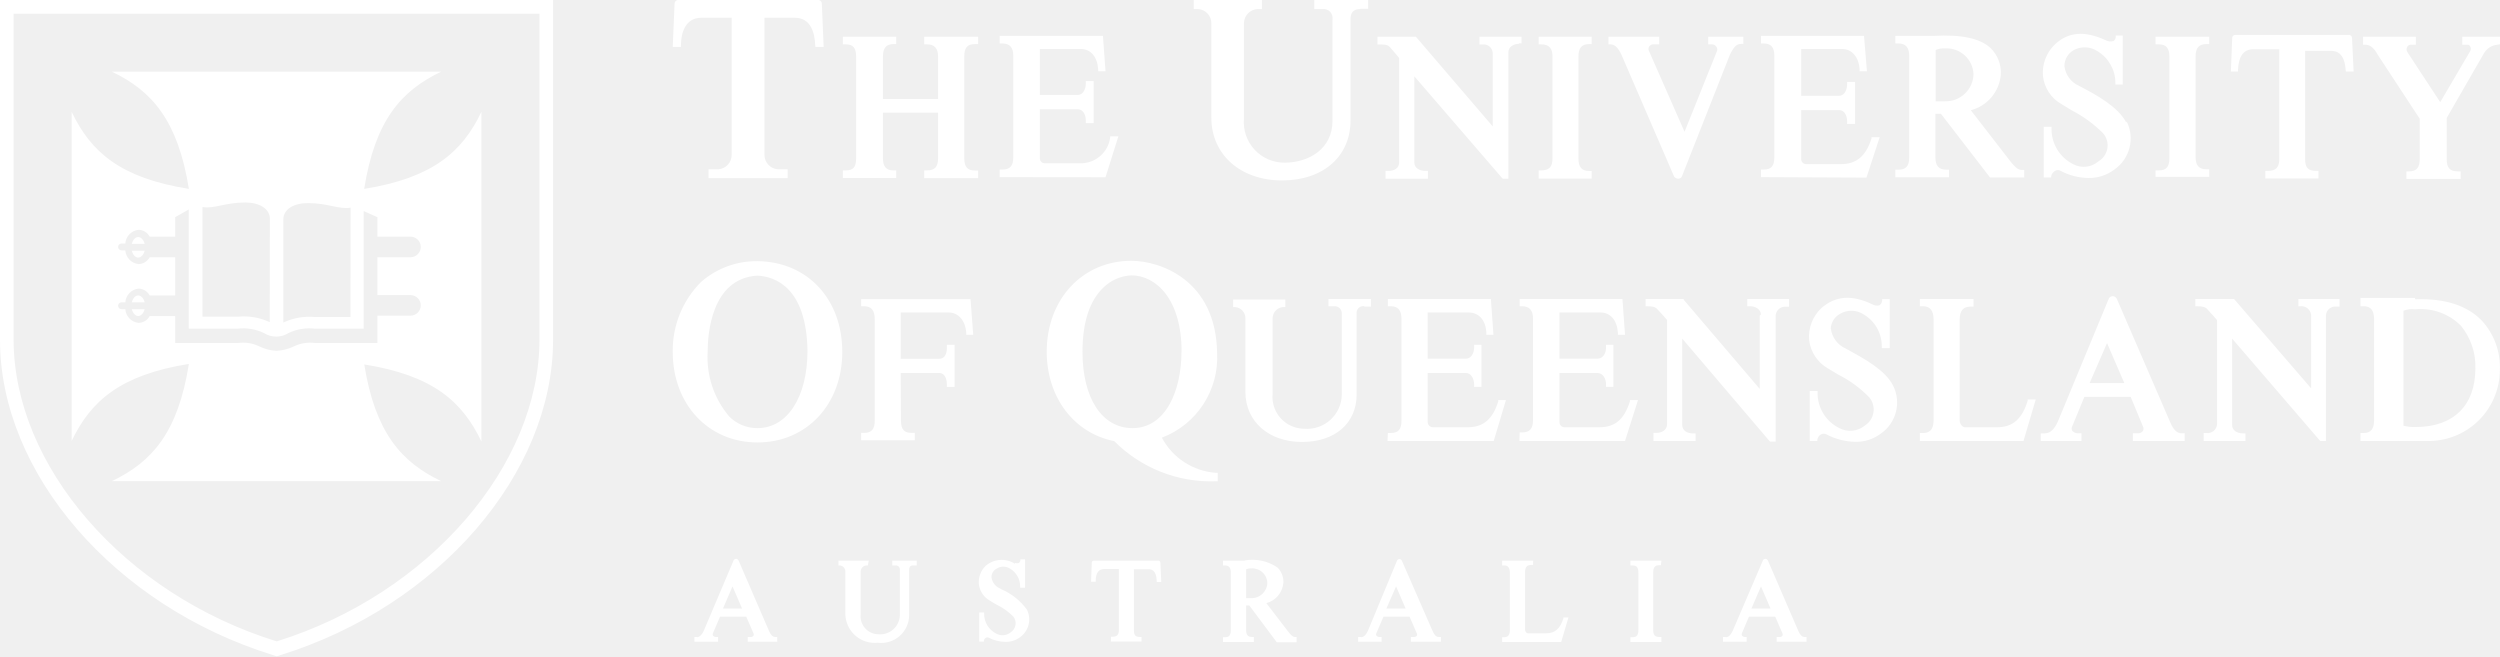
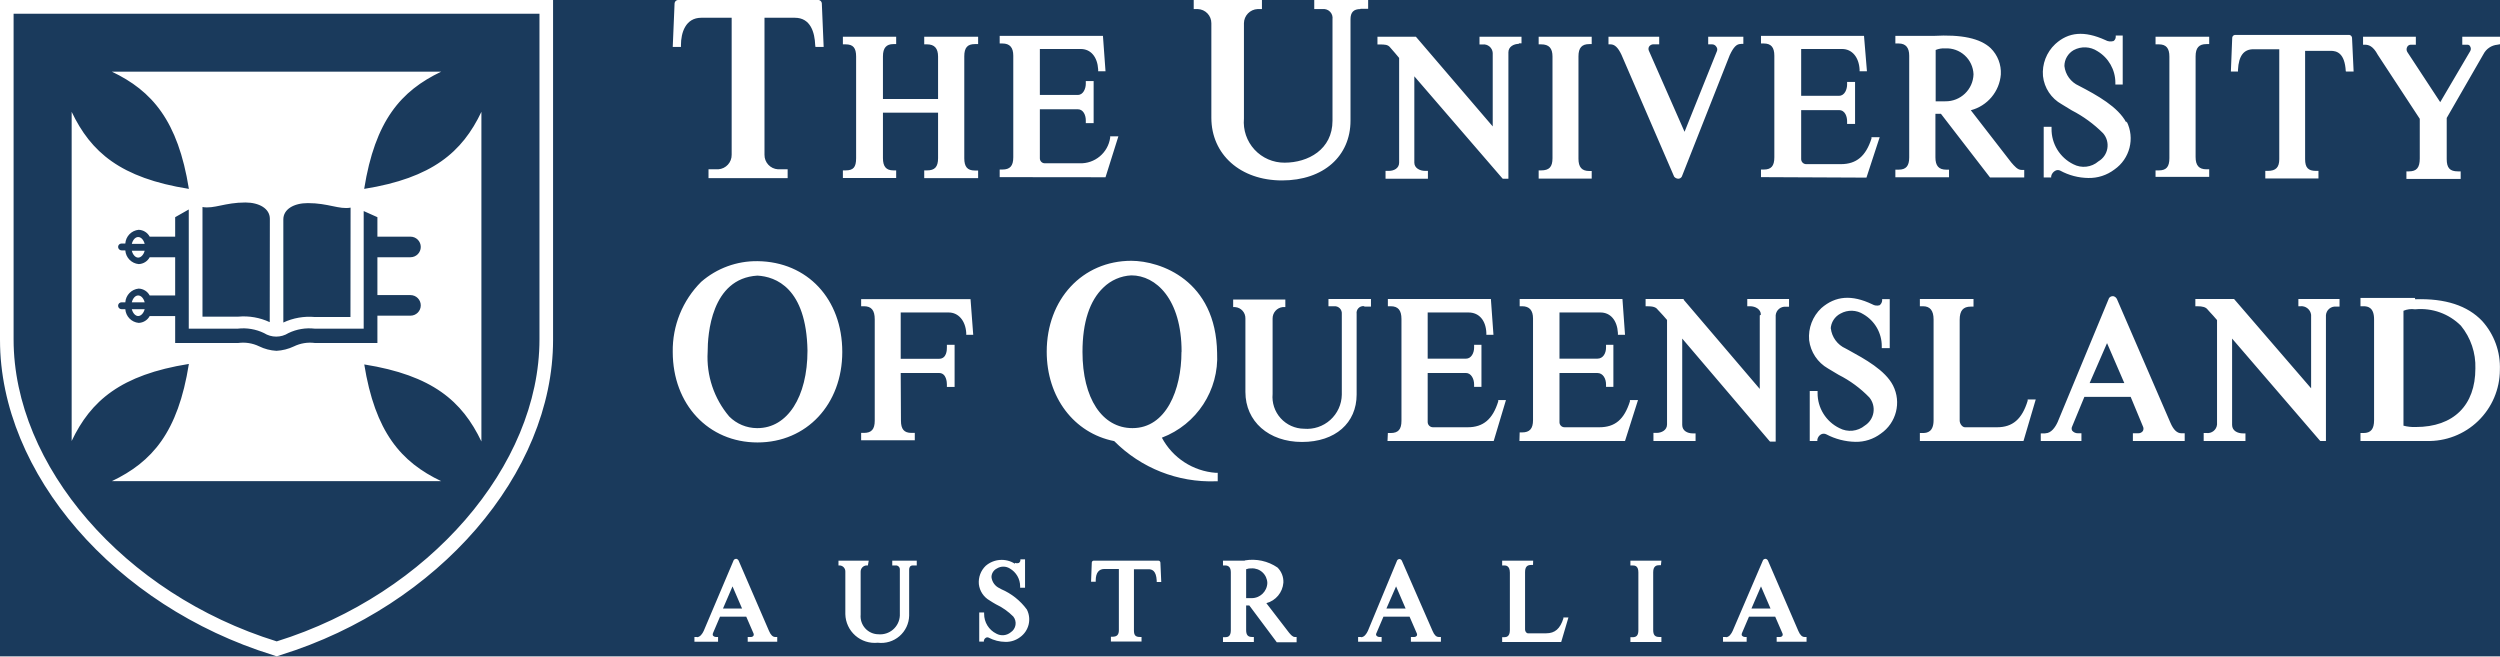
<svg xmlns="http://www.w3.org/2000/svg" viewBox="0 0 204.09 53.58">
+   <rect width="204.09" height="53.58" fill="#1a3a5c" />
  <defs>
    <style>.mono-white{fill:#fff;}</style>
  </defs>
  <path class="mono-white" d="M379.88,421.41h-3.11V422h.15c.46,0,.71.08.86.28l.17.19c.19.2.35.38.59.66v8.53a.77.77,0,0,1-.86.69h-.23V433h3.41v-.62h-.2c-.44,0-.89-.21-.89-.69v-7.05l7.15,8.31.05.05h.46V422.73a.76.76,0,0,1,.84-.7h.27v-.62h-3.36V422h.16a.8.8,0,0,1,.88.7v6l-6.29-7.29Zm-39.35,25.27.78-1.81.78,1.81ZM338.44,449h-.23v.39h1.93V449H340a.32.32,0,0,1-.25-.12.23.23,0,0,1,0-.18l.58-1.36h2.14l.59,1.36a.22.22,0,0,1,0,.2.24.24,0,0,1-.19.1h-.28v.39h2.44V449h-.17c-.19,0-.36-.16-.5-.49l-2.48-5.74a.28.28,0,0,0-.18-.15.26.26,0,0,0-.22.1L339,448.5c-.11.24-.29.52-.56.52m-5.26-6.25h-2.53v.39h.18c.22,0,.47.06.47.57v4.72c0,.4-.14.57-.47.57h-.18v.39h2.53V449H333c-.35,0-.49-.17-.49-.57v-4.72c0-.51.28-.57.49-.57h.14ZM321.59,433h8.62l1.06-3.34h-.66l0,.11c-.47,1.48-1.22,2.11-2.5,2.11h-2.84a.41.41,0,0,1-.41-.43v-4h3.09c.47,0,.71.47.71.93v.2h.6v-3.43h-.6v.23c0,.43-.22.9-.71.9h-3.09v-3.77h3.35c.81,0,1.36.64,1.42,1.67v.15h.58l-.21-2.92h-8.39V422h.2c.6,0,.89.34.89,1v8.3c0,.7-.28,1-.89,1h-.2Zm1.12,9.77h-2.53v.39h.16c.12,0,.47,0,.47.59v4.69c0,.52-.27.58-.47.58h-.16v.39H325l.59-2h-.41l0,.07c-.26.84-.69,1.22-1.4,1.22h-1.5c-.11,0-.23-.15-.23-.3v-4.69c0-.41.15-.59.5-.59h.15ZM310.82,433h8.67l1-3.34h-.63l0,.11c-.45,1.46-1.23,2.11-2.49,2.11h-2.82a.43.43,0,0,1-.45-.43v-4h3.13c.41,0,.66.47.66.93v.2h.6v-3.43h-.6v.23c0,.43-.23.9-.66.9h-3.13v-3.77h3.34c.85,0,1.41.64,1.45,1.67v.15h.58l-.21-2.92h-8.41V422h.23c.61,0,.88.33.88,1.05v8.3c0,.71-.27,1-.88,1h-.23Zm-.09,13.68.79-1.81.78,1.81ZM308.65,449h-.23v.39h1.92V449h-.19a.31.31,0,0,1-.24-.12.17.17,0,0,1,0-.18l.58-1.36h2.13l.59,1.36a.22.22,0,0,1,0,.2.26.26,0,0,1-.2.1h-.28v.39h2.45V449H315c-.2,0-.36-.16-.5-.49L312,442.79a.25.25,0,0,0-.17-.15.24.24,0,0,0-.22.1l-2.39,5.76c-.11.24-.3.52-.56.52m-9.38-5.55a1,1,0,0,1,.43-.07,1.23,1.23,0,0,1,1.3,1.19,1.28,1.28,0,0,1-1.3,1.24h-.43Zm-.11-.7h-1.78v.39h.17c.31,0,.47.18.47.57v4.72c0,.51-.25.57-.47.57h-.17v.39h2.52V449h-.15c-.34,0-.48-.17-.48-.57v-2h.26l2.24,3h1.62V449h-.15c-.17,0-.31-.17-.46-.34l-1.86-2.42a1.88,1.88,0,0,0,1.39-1.67h0a1.63,1.63,0,0,0-.48-1.24,3.64,3.64,0,0,0-2.67-.58m-12.49.15-.06,1.59H287v-.1c0-.64.27-.94.7-.94h1.19v5c0,.37-.16.53-.52.53h-.13v.39h2.5V449h-.13c-.36,0-.49-.14-.49-.53v-5h1.18c.29,0,.64.1.68.94v.1h.37l-.07-1.59a.17.17,0,0,0-.15-.15h-5.3a.16.16,0,0,0-.15.15m-15.6-15.47h3.13c.61,0,.64.78.64.93v.21h.63v-3.44h-.63v.23c0,.15,0,.91-.64.91h-3.13v-3.78H275c.79,0,1.37.67,1.43,1.67v.15H277l-.22-2.91h-8.93V422h.23c.61,0,.88.33.88,1.07v8.27c0,.71-.27,1-.88,1h-.23v.6h4.38v-.6h-.27c-.6,0-.86-.3-.86-1Zm-2.61,15.32H266v.39h.11a.49.49,0,0,1,.45.51v3.47a2.4,2.4,0,0,0,2.65,2.33,2.28,2.28,0,0,0,2.56-2.21V443.5c0-.16.06-.34.31-.34h.31v-.39h-2v.39h.28a.32.32,0,0,1,.34.34v3.76a1.61,1.61,0,0,1-1.75,1.52,1.47,1.47,0,0,1-1.45-1.61v-3.5a.51.51,0,0,1,.45-.51h.14Zm-11.9,3.91.78-1.81.78,1.81ZM254.47,449h-.23v.39h1.93V449H256a.32.32,0,0,1-.25-.12.23.23,0,0,1,0-.18l.58-1.36h2.14l.59,1.36a.22.22,0,0,1,0,.2.24.24,0,0,1-.19.1h-.28v.39H261V449h-.17c-.19,0-.36-.16-.5-.49l-2.48-5.74a.28.28,0,0,0-.18-.15.26.26,0,0,0-.22.1L255,448.5c-.11.24-.3.52-.57.52m-46.12-27.34h1.05c-.08-.32-.29-.56-.53-.56s-.44.24-.52.56m1.05.56h-1.05c.08.32.29.56.52.56s.45-.24.53-.56m-1.05-5.33h1.05c-.08-.32-.29-.56-.53-.56s-.44.24-.52.56m1.05.56h-1.05c.08.32.29.56.52.56s.45-.24.53-.56M223.25,425a3,3,0,0,0-1.71.28,3.79,3.79,0,0,1-1.42.36,3.65,3.65,0,0,1-1.42-.37A3,3,0,0,0,217,425h-5.15V422.8h-2.08a1.06,1.06,0,0,1-.9.56,1.21,1.21,0,0,1-1.09-1.12h-.31a.28.28,0,1,1,0-.56h.31a1.21,1.21,0,0,1,1.09-1.12,1.06,1.06,0,0,1,.9.56h2.08V418h-2.08a1.06,1.06,0,0,1-.9.56,1.21,1.21,0,0,1-1.09-1.12h-.31a.29.29,0,0,1-.28-.28.28.28,0,0,1,.28-.28h.31a1.21,1.21,0,0,1,1.09-1.12,1.06,1.06,0,0,1,.9.56h2.08v-1.59l1.11-.63v9.73h4a3.91,3.91,0,0,1,2.14.36,1.87,1.87,0,0,0,2,0,3.91,3.91,0,0,1,2.14-.36h4v-9.6l1.12.5v1.59h2.7a.84.84,0,1,1,0,1.68h-2.7v3.09h2.7a.84.84,0,1,1,0,1.68h-2.7V425Zm2.91-2.12h-2.91a5,5,0,0,0-2.57.45v-8.42c0-.83.86-1.33,2-1.33,1.67,0,2.57.54,3.49.37Zm-6.59.42a5,5,0,0,0-2.57-.45h-2.92V413.9c.93.17,1.83-.37,3.5-.37,1.13,0,2,.5,2,1.33Zm7.71,3.45c5.58.89,8,3,9.57,6.29h0V406.13h0c-1.56,3.28-4,5.4-9.57,6.29.89-5.58,3-8,6.29-9.57H206.68c3.28,1.56,5.4,4,6.29,9.57-5.59-.89-8-3-9.57-6.29h0V433h0c1.56-3.28,4-5.4,9.57-6.29-.89,5.59-3,8-6.29,9.57h26.89c-3.28-1.56-5.4-4-6.29-9.57m14.31-2c0,10.28-9,20.77-21.45,24.65-12.51-3.88-21.48-14.37-21.48-24.65V398.12h42.93Zm1.11,0V397H197.55v27.75c0,10.9,9.36,21.72,22.26,25.72l.33.11.33-.11c12.88-4,22.23-14.83,22.23-25.72m21.42-23.92h.67l-.15-3.56a.3.3,0,0,0-.25-.27H252.88a.3.3,0,0,0-.26.27l-.15,3.56h.67v-.15c0-1,.37-2.23,1.66-2.23h2.48v11.18a1.17,1.17,0,0,1-1.09,1.19h-.8v.72h6.46v-.72h-.79a1.17,1.17,0,0,1-1.1-1.19V398.45h2.48c1.29,0,1.62,1.21,1.66,2.23Zm-.65,24.79c0,3.79-1.64,6.33-4.08,6.33h-.05a3.21,3.21,0,0,1-2.26-.95,7.47,7.47,0,0,1-1.76-5.27c0-1.41.28-6,4.06-6.23,1.49.08,4,1,4.09,6.12m2.84.11c0-4.31-2.84-7.36-6.91-7.41a6.87,6.87,0,0,0-4.61,1.69,7.9,7.9,0,0,0-2.32,5.72c0,4.28,2.91,7.39,6.92,7.39s6.92-3.11,6.92-7.39M273,411.54h4.4v-.62h-.27c-.61,0-.86-.31-.86-1V401.6c0-.71.26-1,.86-1h.27V400H273v.62h.23c.61,0,.9.33.9,1v3.46h-4.5V401.6c0-.69.28-1,.85-1h.23V400h-4.35v.62h.22c.62,0,.86.29.86,1v8.29c0,.75-.23,1-.86,1h-.22v.62h4.35v-.62h-.23c-.59,0-.85-.32-.85-1v-3.71h4.5v3.71c0,.72-.27,1-.9,1H273Zm7.4,31.48a2,2,0,0,0-2.38.17,1.85,1.85,0,0,0-.56,1.5,1.76,1.76,0,0,0,.88,1.33c.16.11.34.21.51.31a5.06,5.06,0,0,1,1.42,1,.88.88,0,0,1-.21,1.29,1.05,1.05,0,0,1-1.17.11,1.79,1.79,0,0,1-1-1.62V447h-.4v2.38h.38v-.08a.34.34,0,0,1,.17-.24.24.24,0,0,1,.23,0,3,3,0,0,0,1.36.34,1.9,1.9,0,0,0,1.19-.38,1.78,1.78,0,0,0,.56-2.26,5.07,5.07,0,0,0-2.09-1.66l-.12-.07a1.13,1.13,0,0,1-.68-.92.79.79,0,0,1,.44-.7,1,1,0,0,1,1.06,0,1.68,1.68,0,0,1,.84,1.46v.11h.4v-2.32h-.38l0,.09a.29.29,0,0,1-.11.2.46.46,0,0,1-.33,0m7.39-31.48,1.05-3.34h-.67l0,.11a2.43,2.43,0,0,1-2.5,2.09h-2.84a.4.4,0,0,1-.4-.41v-4h3.1c.44,0,.65.47.65.9v.23h.64v-3.43h-.64v.22c0,.38-.2.91-.65.91h-3.1V401h3.34c.81,0,1.36.64,1.42,1.67v.15h.6l-.21-2.89h-8.43v.62h.22c.61,0,.89.33.89,1v8.29c0,.71-.27,1-.89,1h-.22v.62ZM294,425.73c0,3.09-1.25,6.22-4,6.22-2.48,0-4.08-2.44-4.08-6.22,0-2.43.59-4.19,1.7-5.25a3.51,3.51,0,0,1,2.29-1h0c2,0,4.1,1.93,4.1,6.23m2.9.1c-.09-5.94-4.62-7.51-7-7.52h0c-4,0-6.91,3.15-6.91,7.42,0,3.72,2.22,6.65,5.51,7.3a11.13,11.13,0,0,0,8.29,3.28h.16v-.69h-.15a5.44,5.44,0,0,1-4.41-2.87,7,7,0,0,0,4.51-6.92m11.7-28.09h.63V397h-4.4v.74h.7a.73.73,0,0,1,.79.83v8.28c0,2.36-2,3.43-3.91,3.43a3.31,3.31,0,0,1-3.32-3.6V398.9a1.17,1.17,0,0,1,1.12-1.16h.35V397H295v.74h.33a1.15,1.15,0,0,1,1.11,1.16v7.71c0,3,2.37,5.12,5.77,5.12s5.59-2,5.59-4.88v-8.28c0-.57.26-.83.81-.83m.35,24.29h.51v-.62H306V422h.46a.58.58,0,0,1,.63.63v6.59A2.84,2.84,0,0,1,304,432a2.6,2.6,0,0,1-2.56-2.84V423a.93.93,0,0,1,.82-.93h.22v-.62h-4.26v.47l0,.15h.16a.91.91,0,0,1,.84.93V429c0,2.4,1.9,4.08,4.62,4.08s4.46-1.55,4.46-3.87v-6.59a.55.55,0,0,1,.58-.63m12.65-21.45h.23V400h-3.43v.63h.25a.74.74,0,0,1,.83.69v6L313.14,400H310v.63h.16c.44,0,.7,0,.9.27l.4.46.31.37v8.55c0,.46-.43.67-.83.67h-.28v.64h3.46v-.64h-.23c-.43,0-.88-.23-.88-.67v-7.05l7.17,8.31.05.05h.46V401.27c0-.46.44-.69.86-.69m1.61,11h4.33v-.62h-.2c-.61,0-.88-.32-.88-1V401.6c0-.7.28-1,.88-1h.2V400h-4.33v.62h.2c.65,0,.93.32.93,1v8.29c0,.72-.27,1-.93,1h-.2Zm16.55-11h.16V400H337v.62h.32a.4.4,0,0,1,.34.19.36.36,0,0,1,.06.35l-2.65,6.6-2.9-6.59a.38.38,0,0,1,0-.36.43.43,0,0,1,.31-.19H333V400h-4.14v.62h.16c.35,0,.62.26.9.85l4.3,9.95,0,0a.45.45,0,0,0,.34.17h0a.33.33,0,0,0,.29-.18l3.91-9.91c.31-.66.56-.91.89-.91m1.56,22.16v6L335,421.47l0-.06h-3.11V422H332c.48,0,.73.07.88.28l.17.18c.19.2.35.38.59.66v8.53c0,.47-.45.69-.86.69h-.25V433h3.44v-.62h-.23c-.43,0-.86-.21-.86-.69v-7.05L342,433l.05.05h.46V422.73a.77.77,0,0,1,.84-.69h.25v-.63h-3.41V422h.23c.44,0,.88.25.88.69m8.62-11.19L351,408.2h-.67l0,.11c-.46,1.44-1.23,2.09-2.5,2.09H345a.41.41,0,0,1-.41-.41v-4h3.09c.52,0,.66.57.66.9v.23h.65v-3.43h-.65v.22c0,.35-.18.91-.66.91h-3.09V401h3.34c.81,0,1.37.66,1.43,1.67v.15h.6l-.24-2.89h-8.41v.62h.23c.6,0,.86.32.86,1v8.29c0,.72-.26,1-.86,1h-.23v.62ZM347,423.85a1.48,1.48,0,0,1,.8-1.25,1.82,1.82,0,0,1,1.88.06,3,3,0,0,1,1.49,2.6v.16h.65v-4h-.62l0,.13a.53.53,0,0,1-.21.37.76.76,0,0,1-.6-.08c-1.67-.8-3-.69-4.15.31a3.21,3.21,0,0,0-1,2.62,3.1,3.1,0,0,0,1.54,2.31l.87.52a9.37,9.37,0,0,1,2.51,1.85,1.55,1.55,0,0,1-.37,2.29,1.88,1.88,0,0,1-2.08.21,3.17,3.17,0,0,1-1.78-2.88v-.15h-.64V433h.62l0-.11a.62.62,0,0,1,.3-.43.47.47,0,0,1,.44,0,5.3,5.3,0,0,0,2.37.61,3.33,3.33,0,0,0,2.07-.67,3.08,3.08,0,0,0,1-3.93c-.64-1.25-2.3-2.16-3.63-2.89l-.24-.13a2.06,2.06,0,0,1-1.21-1.65m9.34-18.53h-.78v-4.19a1.73,1.73,0,0,1,.78-.13,2.2,2.2,0,0,1,2.31,2.11,2.27,2.27,0,0,1-2.31,2.21m3.66,6.22h2.79v-.62h-.23c-.31,0-.56-.3-.83-.61L358.44,406a3.29,3.29,0,0,0,2.45-2.92,2.8,2.8,0,0,0-.83-2.15c-.85-.8-2.38-1.13-4.67-1h-3.11v.62h.27c.58,0,.86.34.86,1v8.3c0,.7-.26,1-.86,1h-.27v.62h4.38v-.62h-.23c-.61,0-.88-.32-.88-1v-3.56H356ZM362.74,433l1-3.39h-.66l0,.11c-.46,1.5-1.23,2.16-2.5,2.16h-2.62c-.21,0-.43-.28-.43-.55v-8.22c0-.75.28-1.08.91-1.08h.22v-.62h-4.38V422h.25c.58,0,.87.35.87,1.08v8.22c0,.94-.5,1.05-.87,1.05h-.25V433Zm5.4-4.73,1.42-3.26,1.41,3.26Zm-3.62,4.11h-.37V433h3.32v-.63h-.3a.58.58,0,0,1-.46-.22.36.36,0,0,1,0-.33l1-2.42h3.78l1,2.41a.4.4,0,0,1,0,.37.44.44,0,0,1-.36.19h-.46V433h4.23v-.63h-.27c-.35,0-.65-.28-.9-.87l-4.36-10.08a.43.43,0,0,0-.29-.24.37.37,0,0,0-.36.16l-4.19,10.11c-.19.42-.53.92-1,.92m6.6-25.37c-.67-1.27-2.35-2.21-3.87-3a2,2,0,0,1-1.18-1.61,1.5,1.5,0,0,1,.76-1.3,1.89,1.89,0,0,1,1.94.09,3,3,0,0,1,1.46,2.56v.16h.6v-4h-.57l0,.13a.42.42,0,0,1-.18.32.85.85,0,0,1-.67-.08c-1.7-.77-3-.67-4.09.33a3.2,3.2,0,0,0-1,2.61,3,3,0,0,0,1.53,2.3l.82.5a10.21,10.21,0,0,1,2.56,1.87,1.51,1.51,0,0,1-.38,2.29,1.83,1.83,0,0,1-2.05.24,3.19,3.19,0,0,1-1.78-2.91v-.15h-.64v4.14H365l0-.11a.66.66,0,0,1,.35-.45.43.43,0,0,1,.39,0,4.93,4.93,0,0,0,2.29.6,3.4,3.4,0,0,0,2.13-.69,3.09,3.09,0,0,0,1-3.93m2.36,4.53h4.38v-.62h-.23c-.61,0-.88-.32-.88-1V401.6c0-.7.28-1,.88-1h.23V400h-4.38v.62h.27c.6,0,.86.32.86,1v8.29c0,.72-.26,1-.86,1h-.27Zm15.57-8.6h.6l-.13-2.76a.26.26,0,0,0-.22-.23H380a.25.25,0,0,0-.22.22l-.11,2.77h.58v-.15c.06-1.13.47-1.67,1.26-1.67h2.11V410c0,.66-.28.95-.93.95h-.21v.62h4.34v-.62h-.21c-.63,0-.88-.27-.88-.95v-8.85h2.09c.49,0,1.15.17,1.23,1.67Zm5.64,19.41a4.64,4.64,0,0,1,3.72,1.34,5.25,5.25,0,0,1,1.18,3.49c0,3-1.77,4.78-4.87,4.78a3.41,3.41,0,0,1-1-.11v-9.38a1.76,1.76,0,0,1,.93-.12m0-.93h-4.44V422h.25c.37,0,.86.11.86,1.07v8.23c0,.72-.26,1.05-.86,1.05h-.25V433h5.38a5.82,5.82,0,0,0,6-5.8,5.63,5.63,0,0,0-1.45-4c-1.19-1.25-3-1.85-5.46-1.77m6.92-20.82V400h-3.08v.65H399a.24.24,0,0,1,.21.15.37.37,0,0,1,0,.37l-2.45,4.17-2.69-4.1a.42.42,0,0,1,0-.42.33.33,0,0,1,.28-.17h.42V400h-4.31v.65h.15c.29,0,.66.09,1.05.82l3.43,5.23v3.24c0,.75-.26,1.05-.88,1.05H394v.62h4.43v-.62h-.23c-.65,0-.91-.28-.91-1v-3.36l3-5.21a1.43,1.43,0,0,1,1.14-.77Z" transform="translate(-197.55 -397)" />
</svg>
